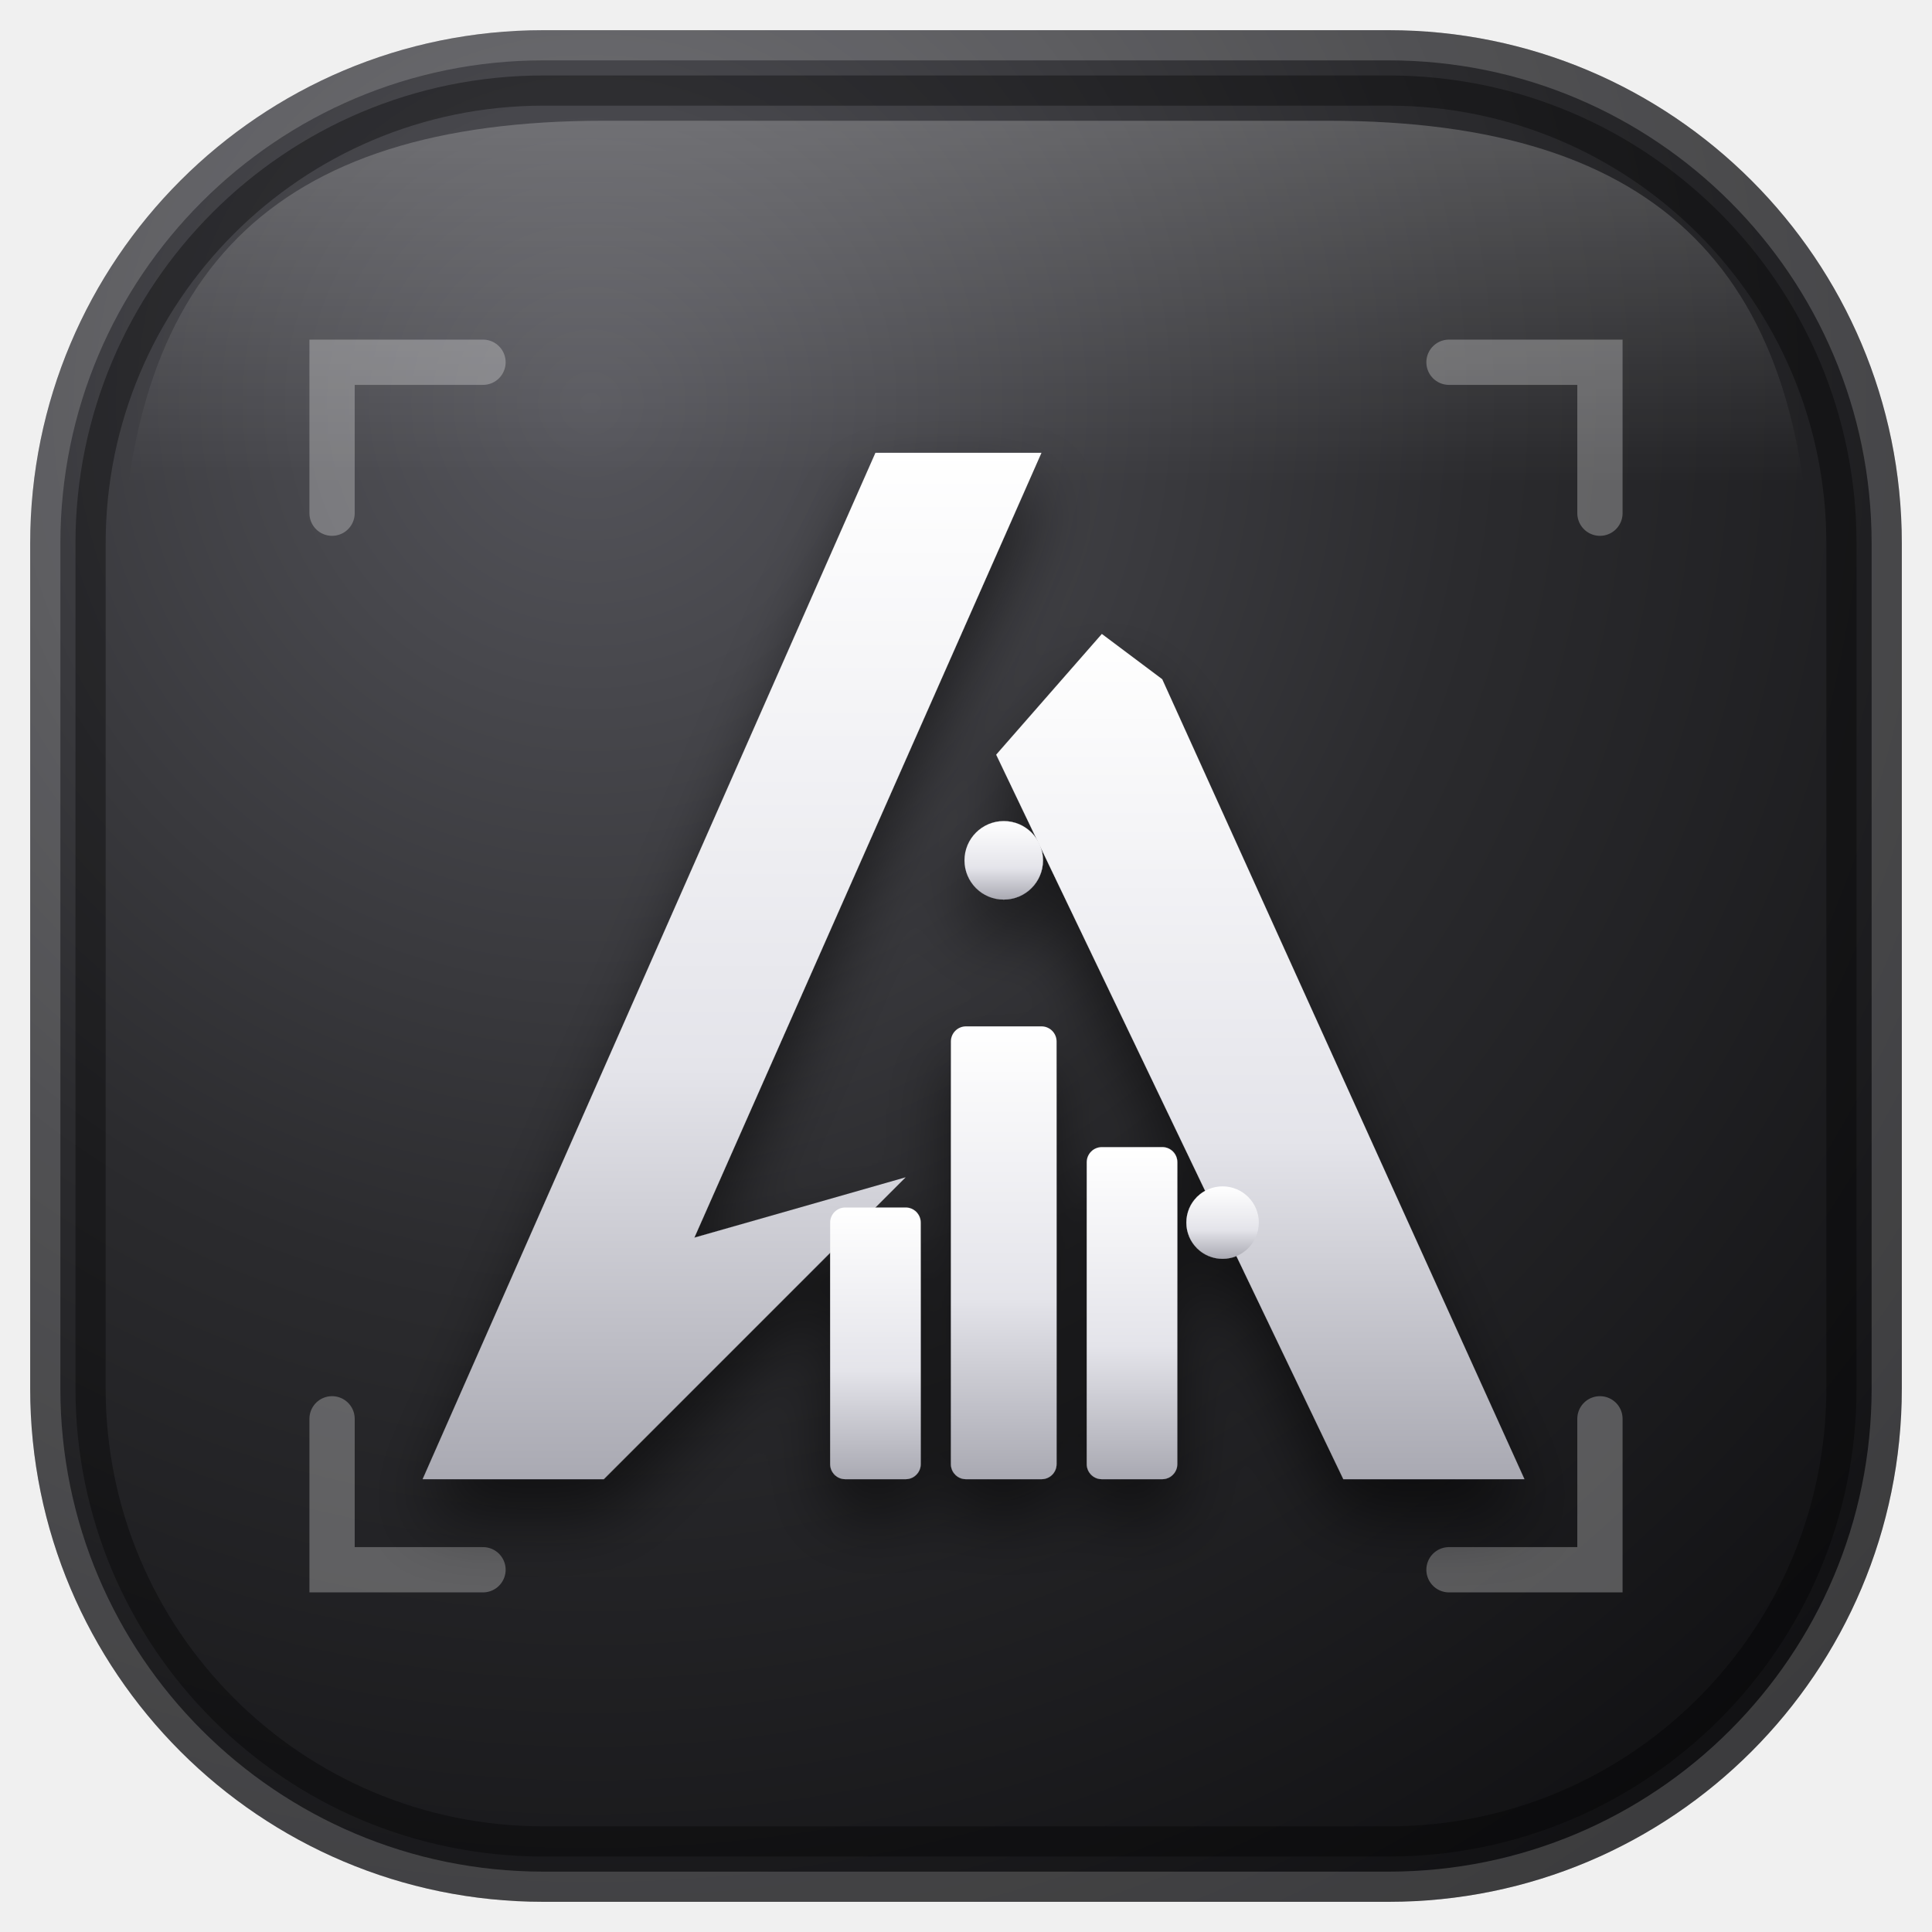
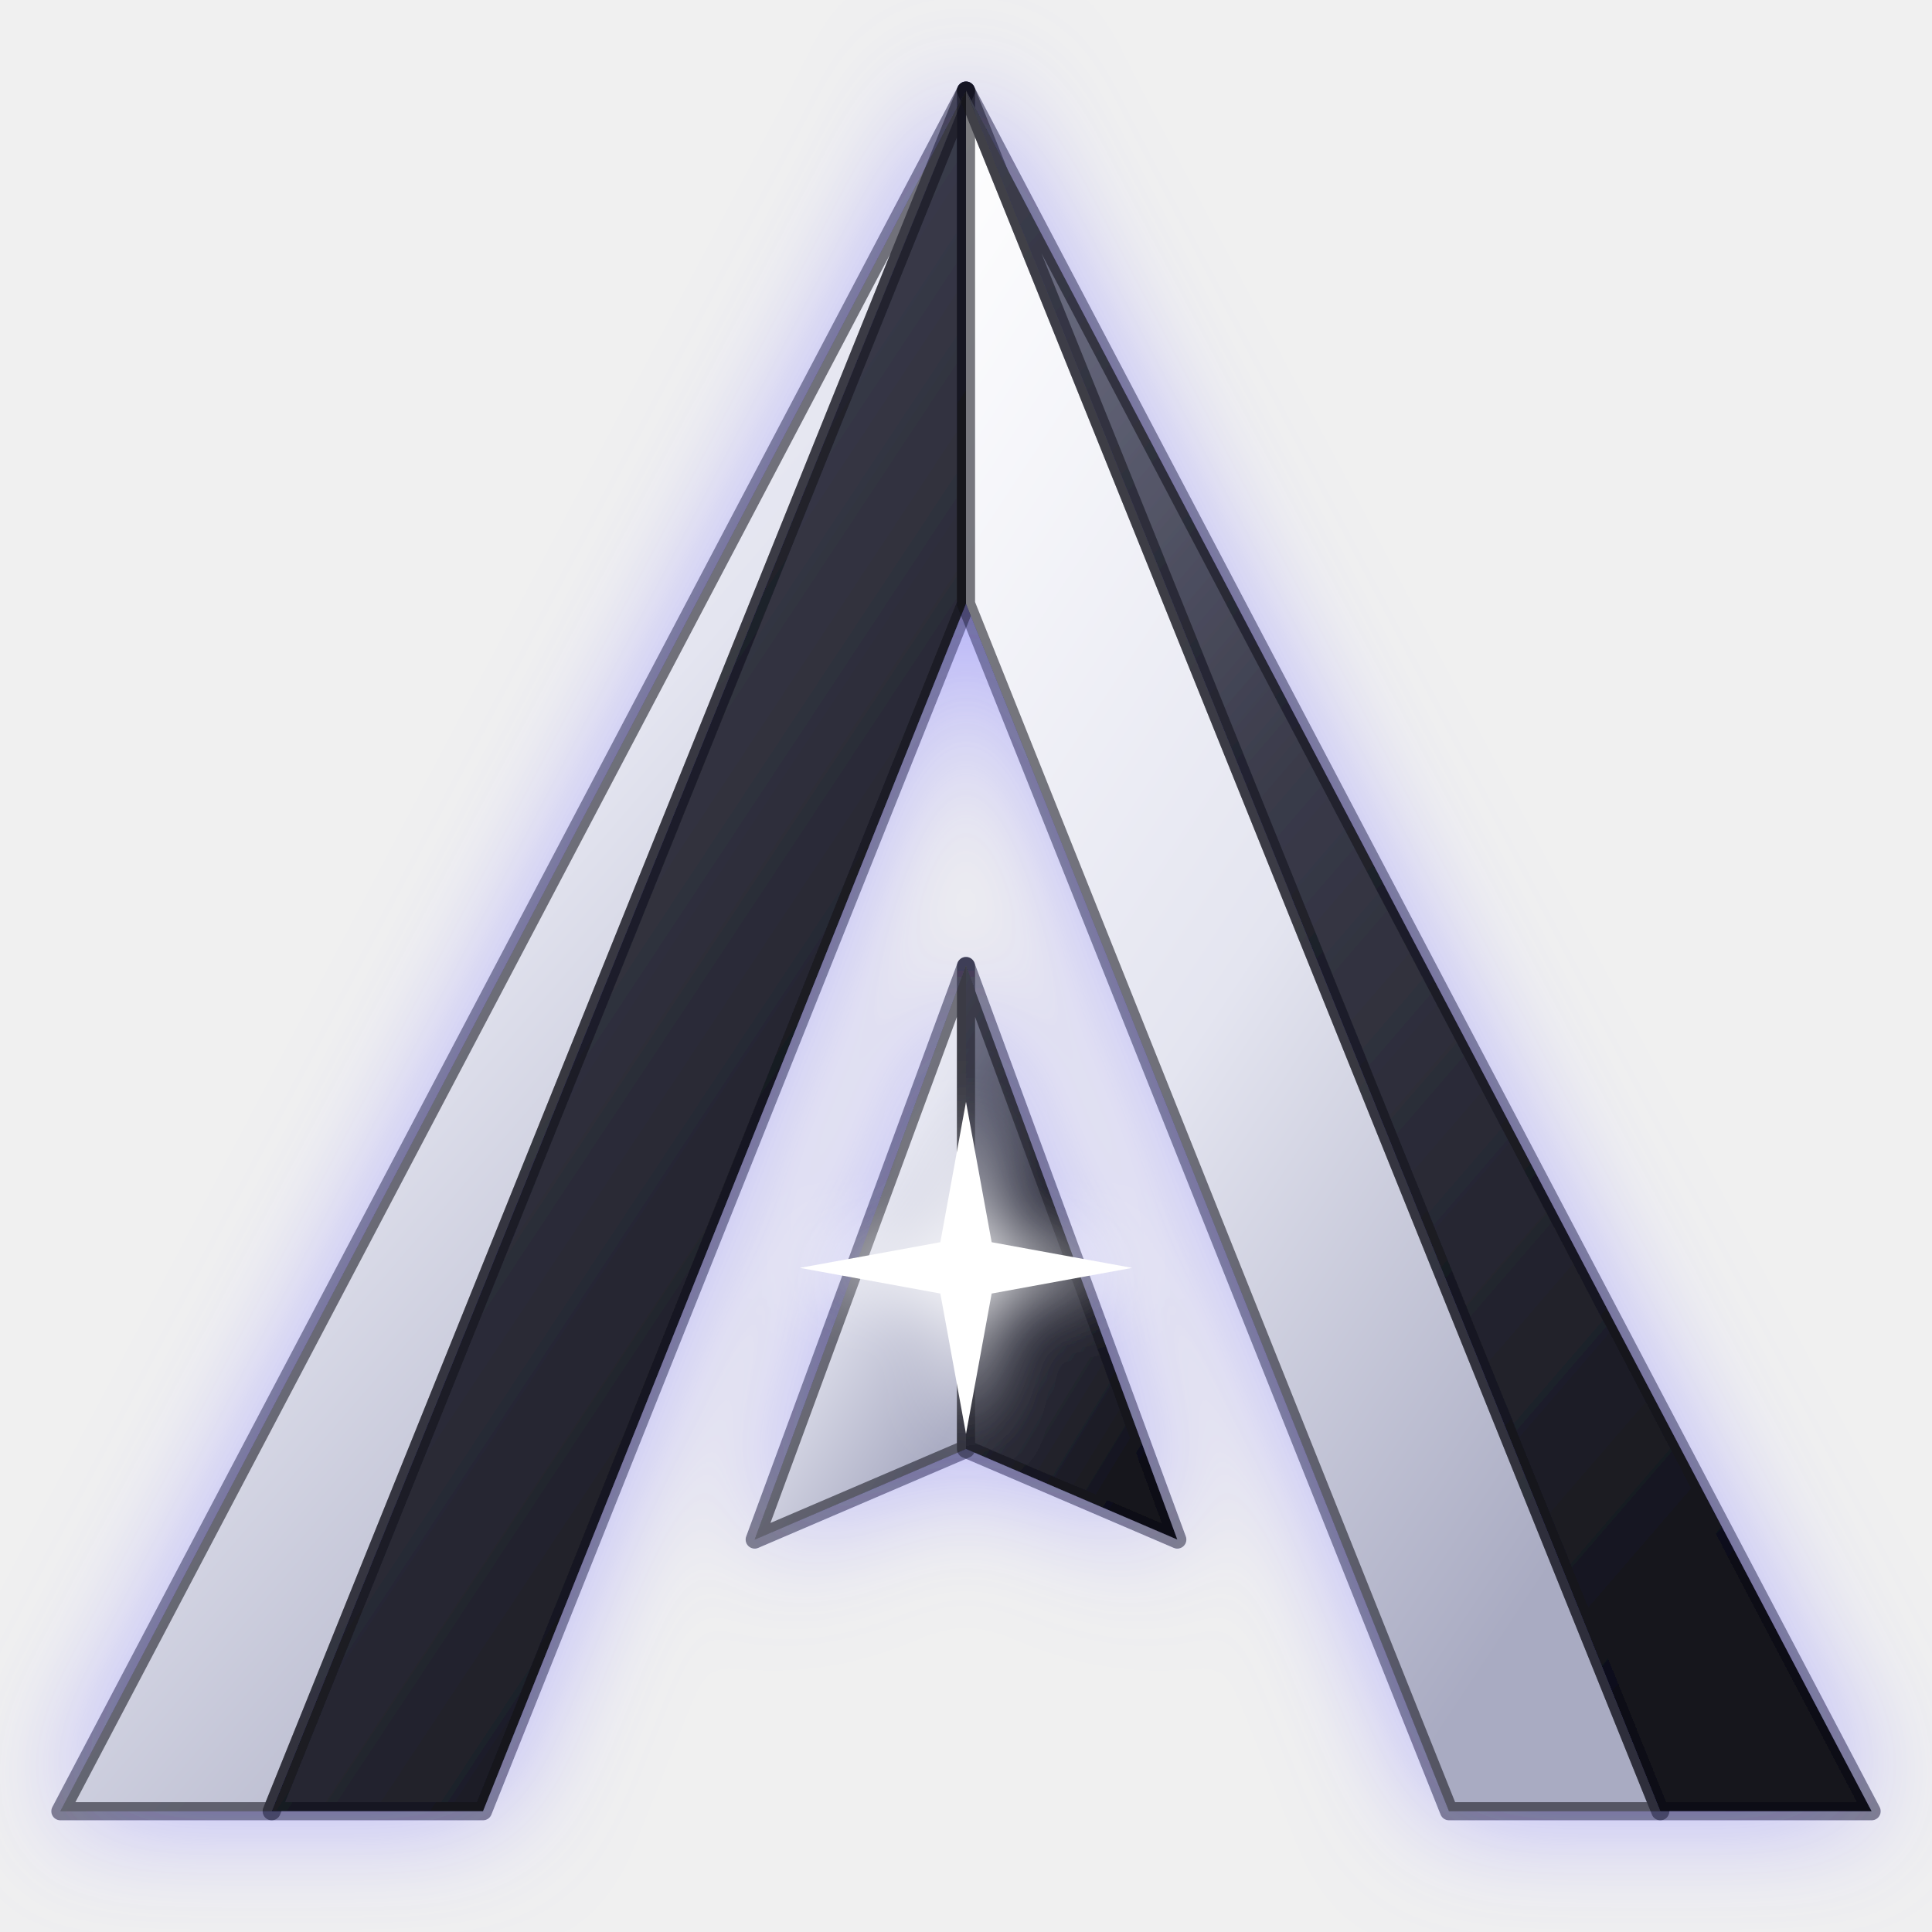
<svg xmlns="http://www.w3.org/2000/svg" viewBox="0 0 128 128" width="128" height="128">
  <defs>
-     <radialGradient id="tilet" cx="0.3" cy="0.2" r="1.05">
-       <stop offset="0" stop-color="#55555b" />
-       <stop offset="0.45" stop-color="#2b2b2e" />
-       <stop offset="1" stop-color="#0b0b0d" />
-     </radialGradient>
-     <linearGradient id="glypht" x1="0" y1="0" x2="0" y2="1">
+     <linearGradient id="lite" x1="0" y1="0" x2="0.6" y2="1">
      <stop offset="0" stop-color="#ffffff" />
-       <stop offset="0.6" stop-color="#e4e4ea" />
-       <stop offset="1" stop-color="#a9a9b2" />
+       <stop offset="0.55" stop-color="#e4e5f0" />
+       <stop offset="1" stop-color="#a9abc2" />
    </linearGradient>
-     <linearGradient id="sheent" x1="0" y1="0" x2="0" y2="1">
-       <stop offset="0" stop-color="#ffffff" stop-opacity="0.22" />
-       <stop offset="0.5" stop-color="#ffffff" stop-opacity="0" />
+     <linearGradient id="dark" x1="0" y1="0" x2="0.6" y2="1">
+       <stop offset="0" stop-color="#7a7c92" />
+       <stop offset="0.45" stop-color="#3a3b4a" />
+       <stop offset="1" stop-color="#14141b" />
    </linearGradient>
-     <filter id="liftt" x="-20%" y="-20%" width="140%" height="140%">
-       <feDropShadow dx="0" dy="2.5" stdDeviation="2.2" flood-color="#000000" flood-opacity="0.55" />
+     <linearGradient id="ring" x1="0" y1="0" x2="1" y2="1">
+       <stop offset="0" stop-color="#ffffff" />
+       <stop offset="0.5" stop-color="#b9bbd0" />
+       <stop offset="1" stop-color="#4a4b5c" />
+     </linearGradient>
+     <filter id="aura" x="-30%" y="-30%" width="160%" height="160%">
+       <feGaussianBlur in="SourceAlpha" stdDeviation="4" result="b" />
+       <feFlood flood-color="#8f8bff" flood-opacity="0.6" />
+       <feComposite in2="b" operator="in" result="glow" />
+       <feMerge>
+         <feMergeNode in="glow" />
+         <feMergeNode in="SourceGraphic" />
+       </feMerge>
+     </filter>
+     <filter id="spark" x="-80%" y="-80%" width="260%" height="260%">
+       <feGaussianBlur in="SourceGraphic" stdDeviation="2.2" result="b" />
+       <feMerge>
+         <feMergeNode in="b" />
+         <feMergeNode in="SourceGraphic" />
+       </feMerge>
    </filter>
  </defs>
-   <rect x="2" y="2" width="124" height="124" rx="34" fill="url(#tilet)" />
-   <path d="M8 40 C8 18 18 8 40 8 H88 C110 8 120 18 120 40 V52 C90 44 38 44 8 56 Z" fill="url(#sheent)" />
-   <rect x="6" y="6" width="116" height="116" rx="30" fill="none" stroke="#000000" stroke-opacity="0.35" stroke-width="2" />
-   <rect x="3" y="3" width="122" height="122" rx="33" fill="none" stroke="#ffffff" stroke-opacity="0.18" stroke-width="2" />
-   <path d="M22 34 V24 H32" fill="none" stroke="#ffffff" stroke-opacity="0.28" stroke-width="3" stroke-linecap="round" />
-   <path d="M96 24 H106 V34" fill="none" stroke="#ffffff" stroke-opacity="0.28" stroke-width="3" stroke-linecap="round" />
-   <path d="M22 94 V104 H32" fill="none" stroke="#ffffff" stroke-opacity="0.28" stroke-width="3" stroke-linecap="round" />
-   <path d="M96 104 H106 V94" fill="none" stroke="#ffffff" stroke-opacity="0.28" stroke-width="3" stroke-linecap="round" />
-   <g filter="url(#liftt)" fill="url(#glypht)" stroke="url(#glypht)">
-     <path d="M28 98 L58 30 H69 L46 82 L60 78 L40 98 Z" stroke="none" />
-     <path d="M66 50 L73 42 L77 45 L101 98 H89 Z" stroke="none" />
-     <rect x="55" y="80" width="6" height="18" rx="1" stroke="none" />
-     <rect x="63" y="68" width="7" height="30" rx="1" stroke="none" />
-     <rect x="72" y="76" width="6" height="22" rx="1" stroke="none" />
-     <path d="M66.5 68 V58" fill="none" stroke-width="2.5" stroke-linecap="round" stroke-linejoin="round" />
-     <circle cx="66.5" cy="57" r="2.6" stroke="none" />
-     <path d="M81 98 V82" fill="none" stroke-width="2.5" stroke-linecap="round" stroke-linejoin="round" />
-     <circle cx="81" cy="81" r="2.4" stroke="none" />
+   <g filter="url(#aura)">
+     <path d="M64.0 6.0 L18.0 120.0 L4.0 120.0 Z" fill="url(#lite)" stroke="#101018" stroke-opacity="0.55" stroke-width="1.2" stroke-linejoin="round" />
+     <path d="M64.0 6.0 L64.0 40.0 L32.0 120.0 L18.0 120.0 Z" fill="url(#dark)" stroke="#101018" stroke-opacity="0.55" stroke-width="1.2" stroke-linejoin="round" />
+     <path d="M64.0 6.0 L110.0 120.0 L96.0 120.0 L64.0 40.0 Z" fill="url(#lite)" stroke="#101018" stroke-opacity="0.55" stroke-width="1.2" stroke-linejoin="round" />
+     <path d="M64.0 6.0 L124.0 120.0 L110.0 120.0 Z" fill="url(#dark)" stroke="#101018" stroke-opacity="0.55" stroke-width="1.2" stroke-linejoin="round" />
+     <path d="M64.0 64.0 L50.0 102.0 L64.0 96.0 Z" fill="url(#lite)" stroke="#101018" stroke-opacity="0.55" stroke-width="1.2" stroke-linejoin="round" />
+     <path d="M64.0 64.0 L64.0 96.0 L78.0 102.0 Z" fill="url(#dark)" stroke="#101018" stroke-opacity="0.55" stroke-width="1.2" stroke-linejoin="round" />
+     <g filter="url(#spark)">
+       <path d="M64.0 73.0 L65.7 82.3 L75.0 84.0 L65.7 85.7 L64.0 95.0 L62.3 85.7 L53.0 84.0 L62.3 82.3 Z" fill="#ffffff" />
+     </g>
  </g>
</svg>
